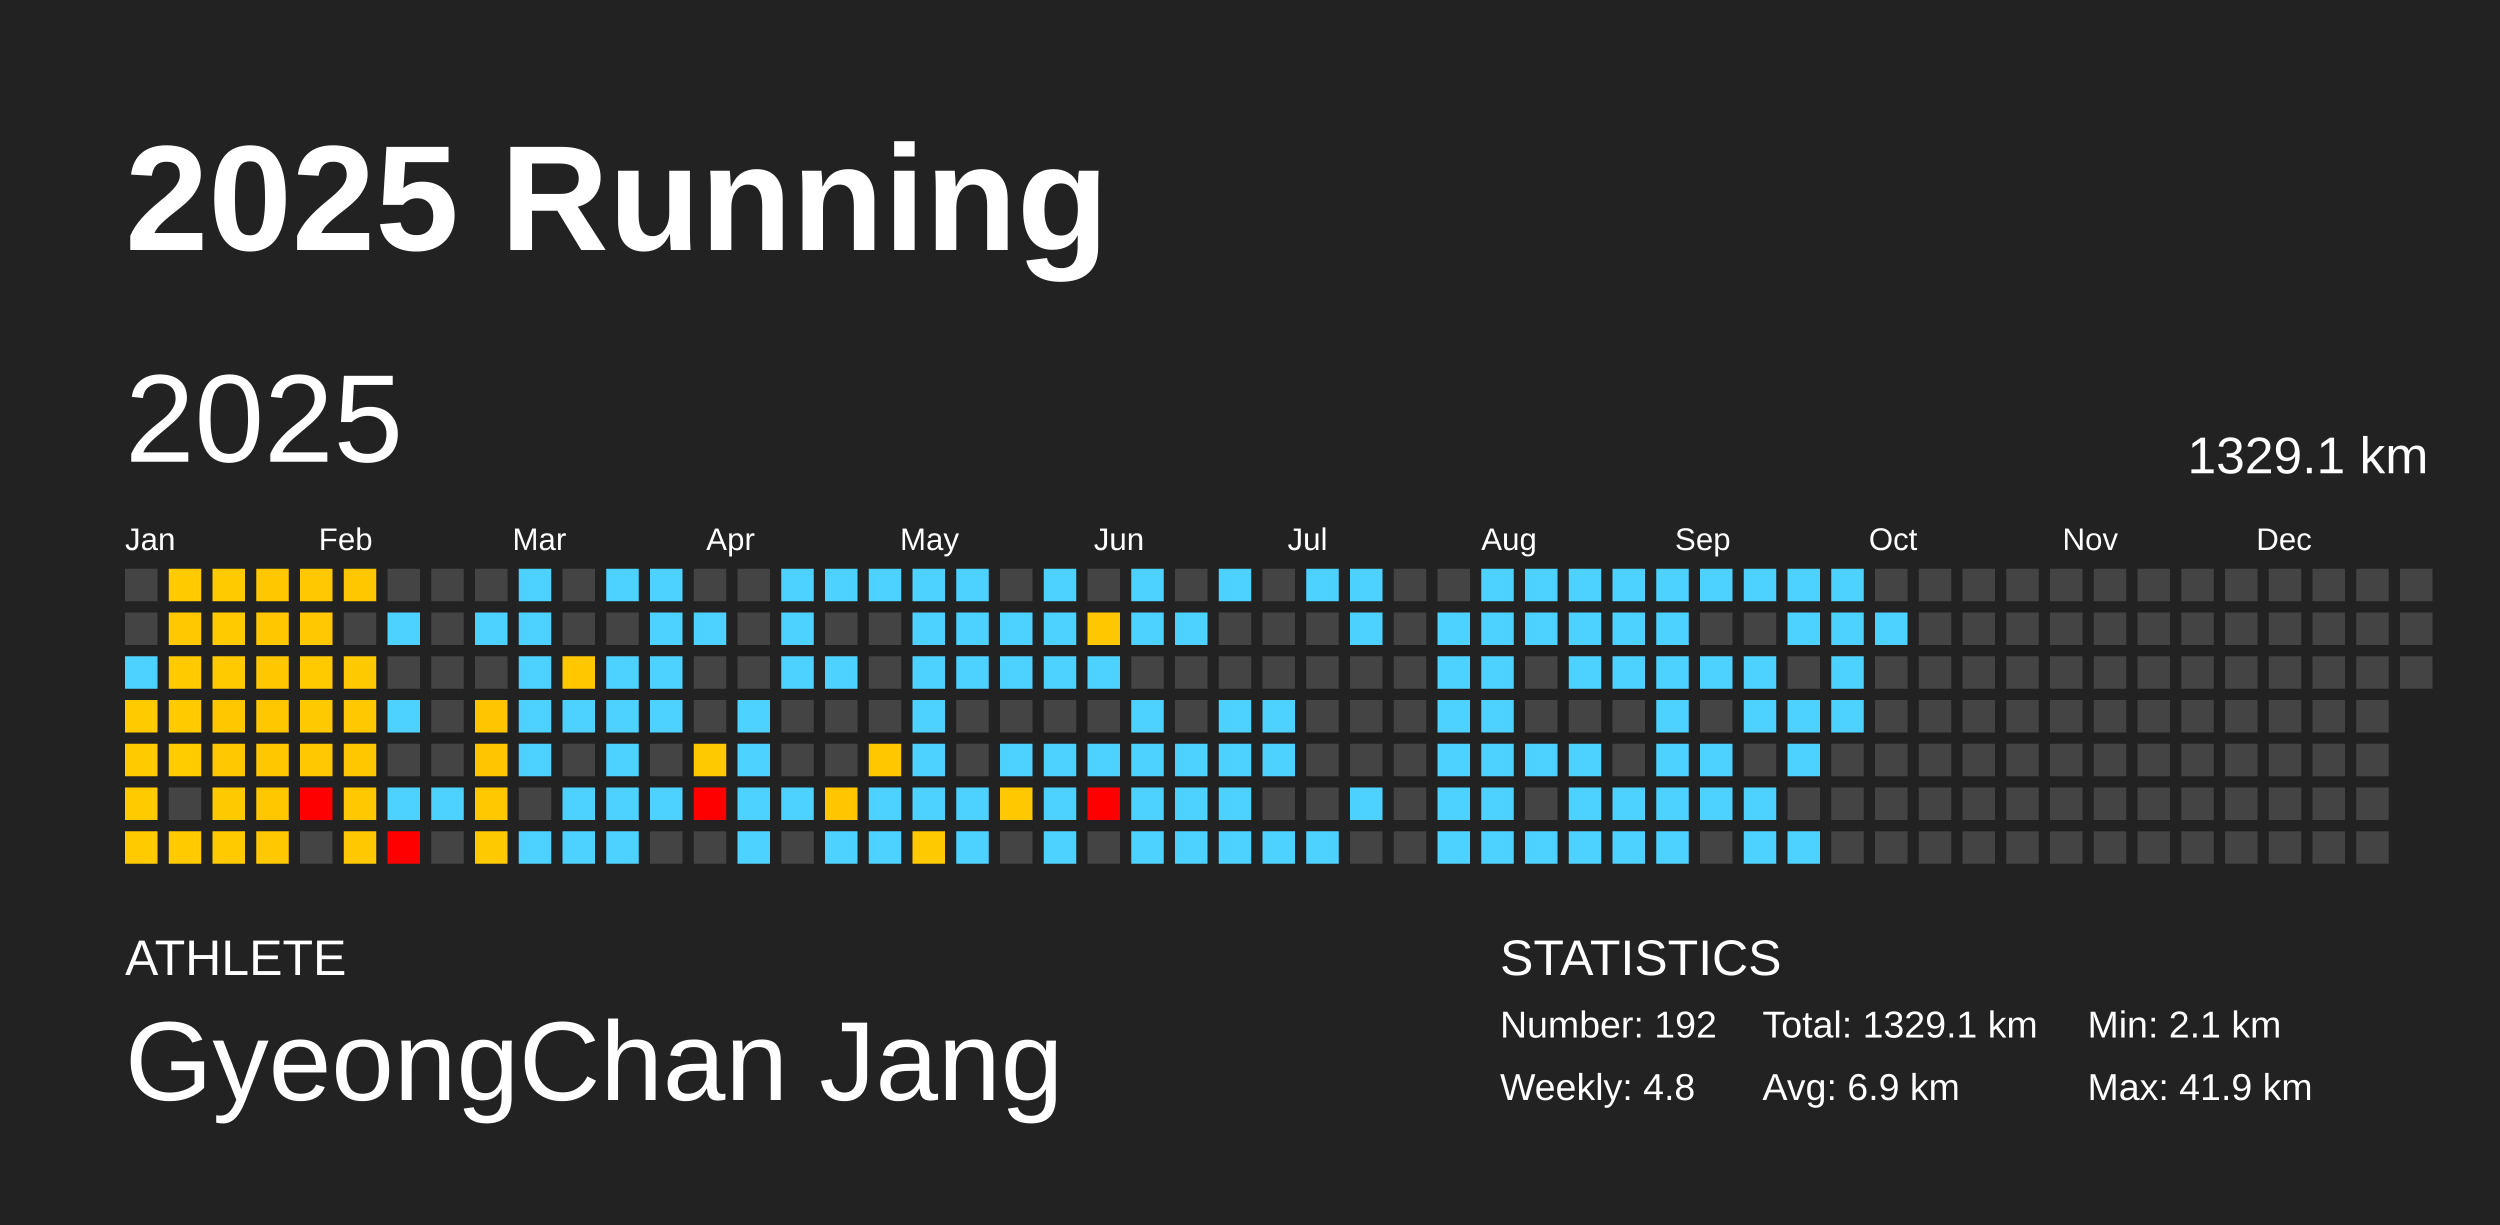
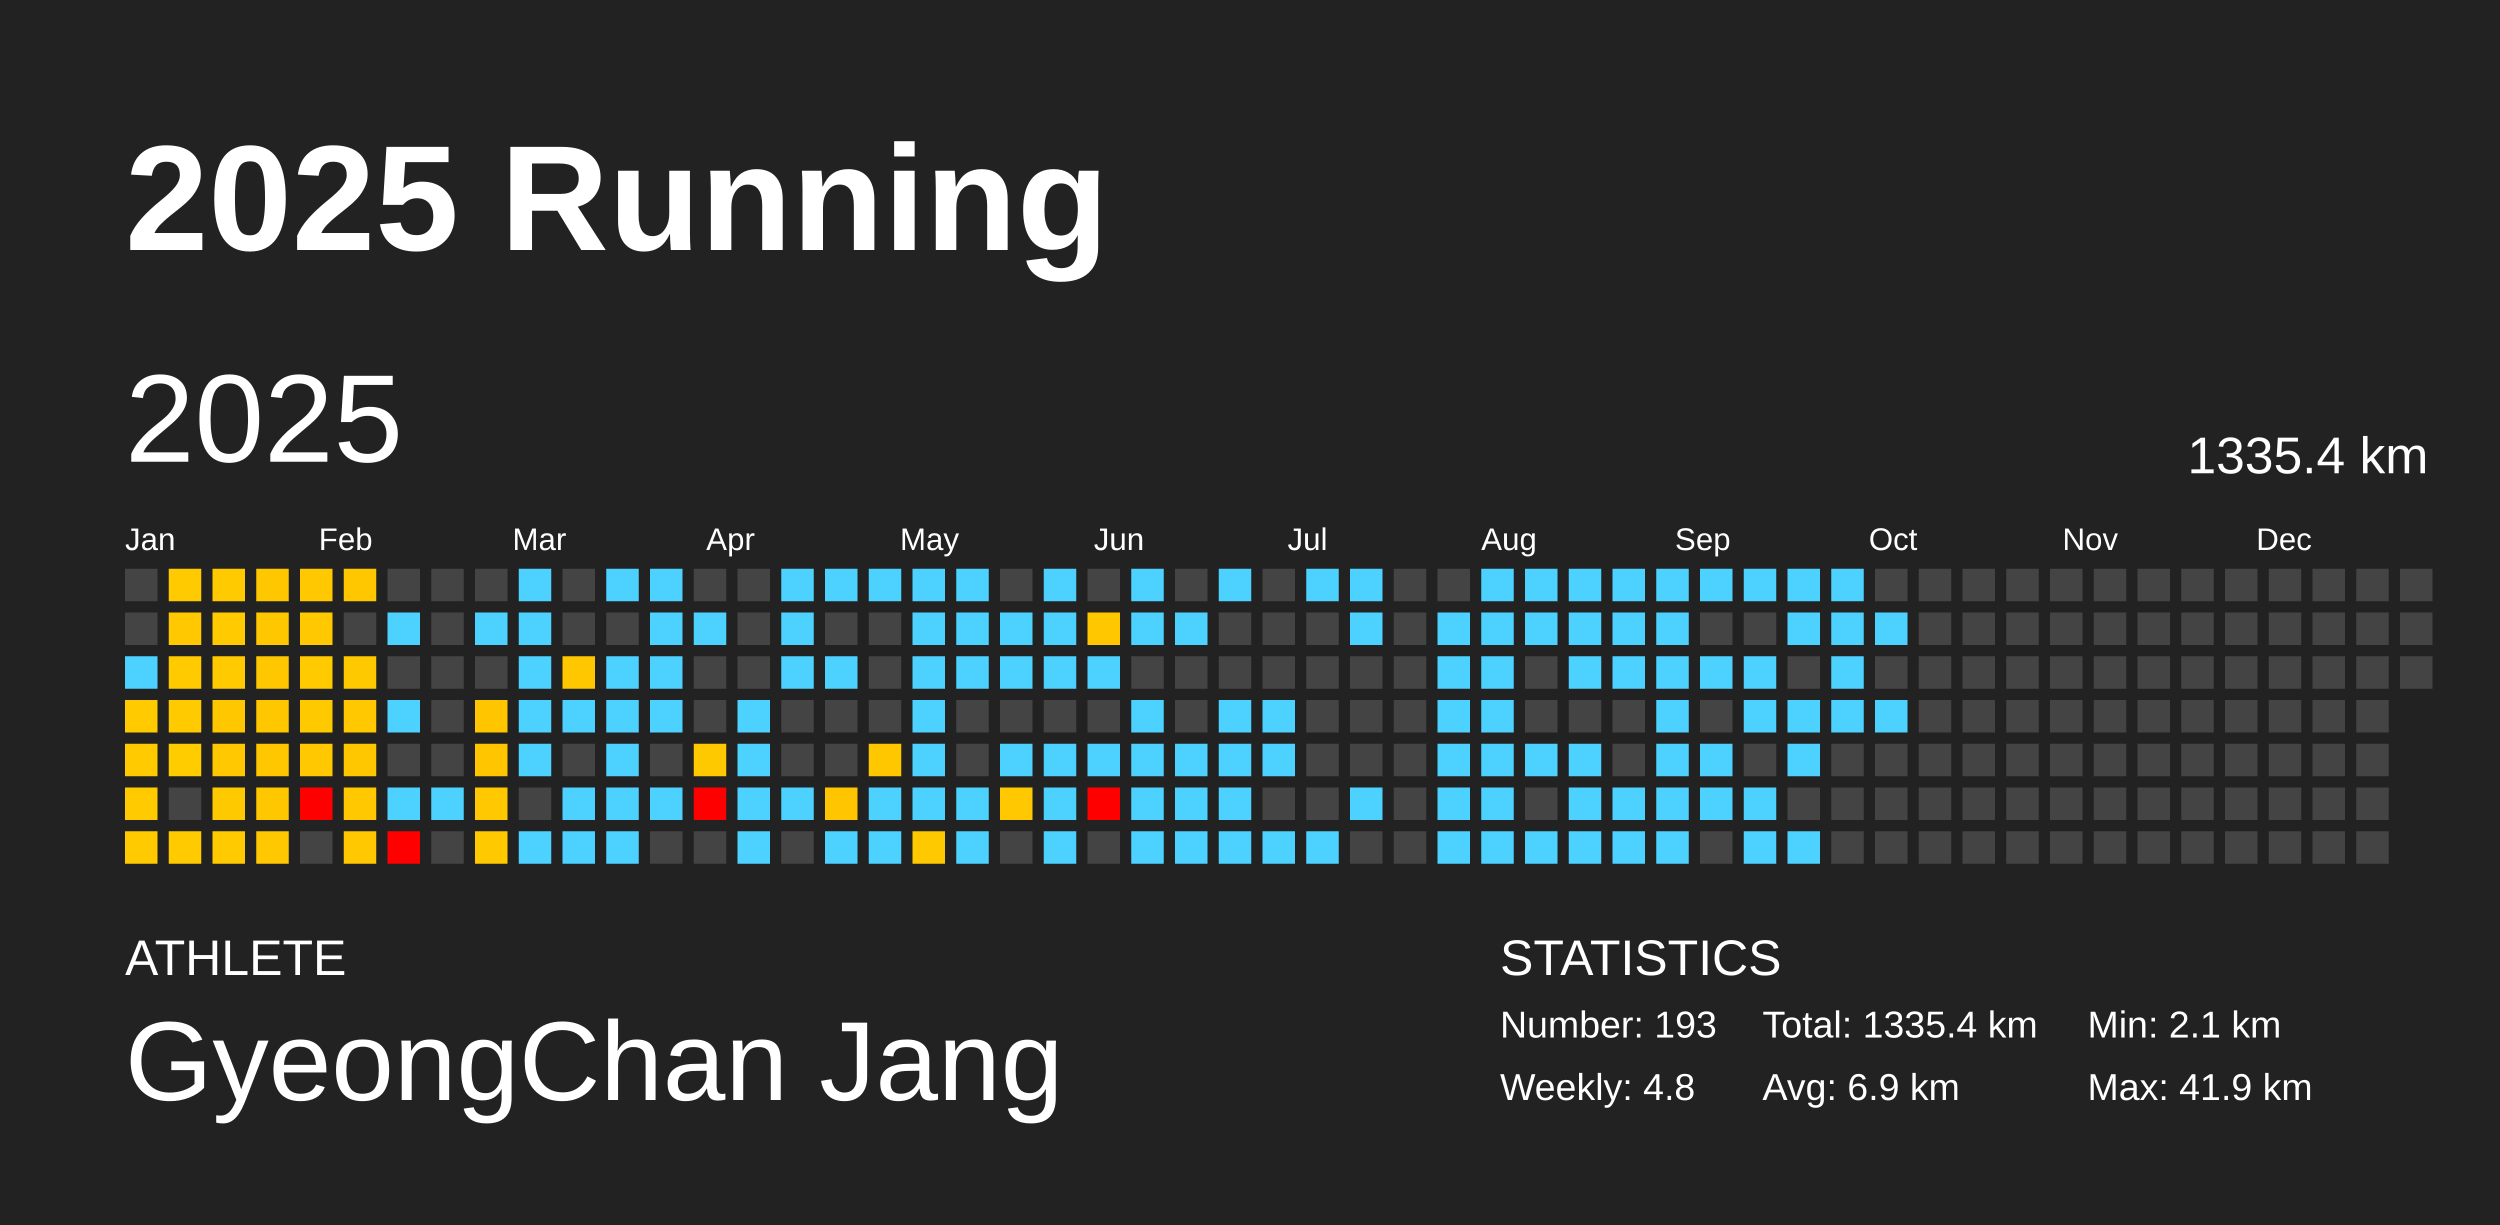
<svg xmlns="http://www.w3.org/2000/svg" baseProfile="full" height="98mm" version="1.1" viewBox="0,0,200,98" width="200mm">
  <defs />
  <rect fill="#222222" height="98" width="200" x="0" y="0" />
  <text fill="#FFFFFF" style="font-size:12px; font-family:Arial; font-weight:bold;" x="10" y="20">2025 Running</text>
  <text fill="#FFFFFF" style="font-size:4px; font-family:Arial" x="10" y="78">ATHLETE</text>
  <text fill="#FFFFFF" style="font-size:9px; font-family:Arial" x="10" y="88">GyeongChan Jang</text>
  <text fill="#FFFFFF" style="font-size:4px; font-family:Arial" x="120" y="78">STATISTICS</text>
-   <text fill="#FFFFFF" style="font-size:3px; font-family:Arial" x="120" y="83">Number: 192</text>
+   <text fill="#FFFFFF" style="font-size:3px; font-family:Arial" x="120" y="83">Number: 193</text>
  <text fill="#FFFFFF" style="font-size:3px; font-family:Arial" x="120" y="88">Weekly: 4.8</text>
-   <text fill="#FFFFFF" style="font-size:3px; font-family:Arial" x="141" y="83">Total: 1329.1 km</text>
+   <text fill="#FFFFFF" style="font-size:3px; font-family:Arial" x="141" y="83">Total: 1335.4 km</text>
  <text fill="#FFFFFF" style="font-size:3px; font-family:Arial" x="141" y="88">Avg: 6.9 km</text>
  <text fill="#FFFFFF" style="font-size:3px; font-family:Arial" x="167" y="83">Min: 2.1 km</text>
  <text fill="#FFFFFF" style="font-size:3px; font-family:Arial" x="167" y="88">Max: 41.9 km</text>
  <text dominant-baseline="hanging" fill="#FFFFFF" style="font-size:10.0px; font-family:Arial;" x="10" y="30">2025</text>
-   <text dominant-baseline="hanging" fill="#FFFFFF" style="font-size:4.125px; font-family:Arial;" x="175" y="35">1329.1 km</text>
+   <text dominant-baseline="hanging" fill="#FFFFFF" style="font-size:4.125px; font-family:Arial;" x="175" y="35">1335.4 km</text>
  <text fill="#FFFFFF" style="font-size:2.5px; font-family:Arial" x="10.0" y="44">Jan</text>
  <text fill="#FFFFFF" style="font-size:2.5px; font-family:Arial" x="25.5" y="44">Feb</text>
  <text fill="#FFFFFF" style="font-size:2.5px; font-family:Arial" x="41.0" y="44">Mar</text>
  <text fill="#FFFFFF" style="font-size:2.5px; font-family:Arial" x="56.5" y="44">Apr</text>
  <text fill="#FFFFFF" style="font-size:2.5px; font-family:Arial" x="72.0" y="44">May</text>
  <text fill="#FFFFFF" style="font-size:2.5px; font-family:Arial" x="87.5" y="44">Jun</text>
  <text fill="#FFFFFF" style="font-size:2.5px; font-family:Arial" x="103.0" y="44">Jul</text>
  <text fill="#FFFFFF" style="font-size:2.5px; font-family:Arial" x="118.5" y="44">Aug</text>
  <text fill="#FFFFFF" style="font-size:2.5px; font-family:Arial" x="134.0" y="44">Sep</text>
  <text fill="#FFFFFF" style="font-size:2.5px; font-family:Arial" x="149.5" y="44">Oct</text>
  <text fill="#FFFFFF" style="font-size:2.5px; font-family:Arial" x="165.0" y="44">Nov</text>
  <text fill="#FFFFFF" style="font-size:2.5px; font-family:Arial" x="180.5" y="44">Dec</text>
  <rect fill="#444444" height="2.6" width="2.6" x="10.0" y="45.5" />
  <rect fill="#444444" height="2.6" width="2.6" x="10.0" y="49.0" />
  <rect fill="#4dd2ff" height="2.6" width="2.6" x="10.0" y="52.5" />
  <rect fill="#ffca00" height="2.6" width="2.6" x="10.0" y="56.0" />
  <rect fill="#ffca00" height="2.6" width="2.6" x="10.0" y="59.5" />
  <rect fill="#ffca00" height="2.6" width="2.6" x="10.0" y="63.0" />
  <rect fill="#ffca00" height="2.6" width="2.6" x="10.0" y="66.5" />
  <rect fill="#ffcb00" height="2.6" width="2.6" x="13.5" y="45.5" />
  <rect fill="#ffc800" height="2.6" width="2.6" x="13.5" y="49.0" />
  <rect fill="#ffcb00" height="2.6" width="2.6" x="13.5" y="52.5" />
  <rect fill="#ffcb00" height="2.6" width="2.6" x="13.5" y="56.0" />
  <rect fill="#ffcc00" height="2.6" width="2.6" x="13.5" y="59.5" />
  <rect fill="#444444" height="2.6" width="2.6" x="13.5" y="63.0" />
  <rect fill="#ffcb00" height="2.6" width="2.6" x="13.5" y="66.5" />
  <rect fill="#ffca00" height="2.6" width="2.6" x="17.0" y="45.5" />
  <rect fill="#ffca00" height="2.6" width="2.6" x="17.0" y="49.0" />
  <rect fill="#ffca00" height="2.6" width="2.6" x="17.0" y="52.5" />
  <rect fill="#ffc700" height="2.6" width="2.6" x="17.0" y="56.0" />
  <rect fill="#ffc800" height="2.6" width="2.6" x="17.0" y="59.5" />
  <rect fill="#ffc900" height="2.6" width="2.6" x="17.0" y="63.0" />
  <rect fill="#ffcb00" height="2.6" width="2.6" x="17.0" y="66.5" />
  <rect fill="#ffc700" height="2.6" width="2.6" x="20.5" y="45.5" />
  <rect fill="#ffc700" height="2.6" width="2.6" x="20.5" y="49.0" />
  <rect fill="#ffc700" height="2.6" width="2.6" x="20.5" y="52.5" />
  <rect fill="#ffc700" height="2.6" width="2.6" x="20.5" y="56.0" />
  <rect fill="#ffc700" height="2.6" width="2.6" x="20.5" y="59.5" />
  <rect fill="#ffc700" height="2.6" width="2.6" x="20.5" y="63.0" />
  <rect fill="#ffc800" height="2.6" width="2.6" x="20.5" y="66.5" />
  <rect fill="#ffc800" height="2.6" width="2.6" x="24.0" y="45.5" />
  <rect fill="#ffc800" height="2.6" width="2.6" x="24.0" y="49.0" />
  <rect fill="#ffca00" height="2.6" width="2.6" x="24.0" y="52.5" />
  <rect fill="#ffc900" height="2.6" width="2.6" x="24.0" y="56.0" />
  <rect fill="#ffc800" height="2.6" width="2.6" x="24.0" y="59.5" />
  <rect fill="red" height="2.6" width="2.6" x="24.0" y="63.0" />
  <rect fill="#444444" height="2.6" width="2.6" x="24.0" y="66.5" />
  <rect fill="#ffc700" height="2.6" width="2.6" x="27.5" y="45.5" />
  <rect fill="#444444" height="2.6" width="2.6" x="27.5" y="49.0" />
  <rect fill="#ffc900" height="2.6" width="2.6" x="27.5" y="52.5" />
  <rect fill="#ffc800" height="2.6" width="2.6" x="27.5" y="56.0" />
  <rect fill="#ffc700" height="2.6" width="2.6" x="27.5" y="59.5" />
  <rect fill="#ffc800" height="2.6" width="2.6" x="27.5" y="63.0" />
  <rect fill="#ffc800" height="2.6" width="2.6" x="27.5" y="66.5" />
  <rect fill="#444444" height="2.6" width="2.6" x="31.0" y="45.5" />
  <rect fill="#4dd2ff" height="2.6" width="2.6" x="31.0" y="49.0" />
  <rect fill="#444444" height="2.6" width="2.6" x="31.0" y="52.5" />
  <rect fill="#4dd2ff" height="2.6" width="2.6" x="31.0" y="56.0" />
  <rect fill="#444444" height="2.6" width="2.6" x="31.0" y="59.5" />
  <rect fill="#4dd2ff" height="2.6" width="2.6" x="31.0" y="63.0" />
  <rect fill="red" height="2.6" width="2.6" x="31.0" y="66.5" />
  <rect fill="#444444" height="2.6" width="2.6" x="34.5" y="45.5" />
  <rect fill="#444444" height="2.6" width="2.6" x="34.5" y="49.0" />
  <rect fill="#444444" height="2.6" width="2.6" x="34.5" y="52.5" />
  <rect fill="#444444" height="2.6" width="2.6" x="34.5" y="56.0" />
  <rect fill="#444444" height="2.6" width="2.6" x="34.5" y="59.5" />
  <rect fill="#4dd2ff" height="2.6" width="2.6" x="34.5" y="63.0" />
  <rect fill="#444444" height="2.6" width="2.6" x="34.5" y="66.5" />
  <rect fill="#444444" height="2.6" width="2.6" x="38.0" y="45.5" />
  <rect fill="#4dd2ff" height="2.6" width="2.6" x="38.0" y="49.0" />
  <rect fill="#444444" height="2.6" width="2.6" x="38.0" y="52.5" />
  <rect fill="#ffc600" height="2.6" width="2.6" x="38.0" y="56.0" />
  <rect fill="#ffc600" height="2.6" width="2.6" x="38.0" y="59.5" />
  <rect fill="#ffc800" height="2.6" width="2.6" x="38.0" y="63.0" />
  <rect fill="#ffc900" height="2.6" width="2.6" x="38.0" y="66.5" />
  <rect fill="#4dd2ff" height="2.6" width="2.6" x="41.5" y="45.5" />
  <rect fill="#4dd2ff" height="2.6" width="2.6" x="41.5" y="49.0" />
  <rect fill="#4dd2ff" height="2.6" width="2.6" x="41.5" y="52.5" />
  <rect fill="#4dd2ff" height="2.6" width="2.6" x="41.5" y="56.0" />
  <rect fill="#4dd2ff" height="2.6" width="2.6" x="41.5" y="59.5" />
  <rect fill="#444444" height="2.6" width="2.6" x="41.5" y="63.0" />
  <rect fill="#4dd2ff" height="2.6" width="2.6" x="41.5" y="66.5" />
  <rect fill="#444444" height="2.6" width="2.6" x="45.0" y="45.5" />
  <rect fill="#444444" height="2.6" width="2.6" x="45.0" y="49.0" />
  <rect fill="#ffc700" height="2.6" width="2.6" x="45.0" y="52.5" />
  <rect fill="#4dd2ff" height="2.6" width="2.6" x="45.0" y="56.0" />
  <rect fill="#444444" height="2.6" width="2.6" x="45.0" y="59.5" />
  <rect fill="#4dd2ff" height="2.6" width="2.6" x="45.0" y="63.0" />
  <rect fill="#4dd2ff" height="2.6" width="2.6" x="45.0" y="66.5" />
  <rect fill="#4dd2ff" height="2.6" width="2.6" x="48.5" y="45.5" />
  <rect fill="#444444" height="2.6" width="2.6" x="48.5" y="49.0" />
  <rect fill="#4dd2ff" height="2.6" width="2.6" x="48.5" y="52.5" />
  <rect fill="#4dd2ff" height="2.6" width="2.6" x="48.5" y="56.0" />
  <rect fill="#4dd2ff" height="2.6" width="2.6" x="48.5" y="59.5" />
  <rect fill="#4dd2ff" height="2.6" width="2.6" x="48.5" y="63.0" />
  <rect fill="#4dd2ff" height="2.6" width="2.6" x="48.5" y="66.5" />
  <rect fill="#4dd2ff" height="2.6" width="2.6" x="52.0" y="45.5" />
  <rect fill="#4dd2ff" height="2.6" width="2.6" x="52.0" y="49.0" />
  <rect fill="#4dd2ff" height="2.6" width="2.6" x="52.0" y="52.5" />
  <rect fill="#4dd2ff" height="2.6" width="2.6" x="52.0" y="56.0" />
  <rect fill="#444444" height="2.6" width="2.6" x="52.0" y="59.5" />
  <rect fill="#4dd2ff" height="2.6" width="2.6" x="52.0" y="63.0" />
  <rect fill="#444444" height="2.6" width="2.6" x="52.0" y="66.5" />
  <rect fill="#444444" height="2.6" width="2.6" x="55.5" y="45.5" />
  <rect fill="#4dd2ff" height="2.6" width="2.6" x="55.5" y="49.0" />
  <rect fill="#444444" height="2.6" width="2.6" x="55.5" y="52.5" />
  <rect fill="#444444" height="2.6" width="2.6" x="55.5" y="56.0" />
  <rect fill="#ffc900" height="2.6" width="2.6" x="55.5" y="59.5" />
  <rect fill="red" height="2.6" width="2.6" x="55.5" y="63.0" />
  <rect fill="#444444" height="2.6" width="2.6" x="55.5" y="66.5" />
  <rect fill="#444444" height="2.6" width="2.6" x="59.0" y="45.5" />
  <rect fill="#444444" height="2.6" width="2.6" x="59.0" y="49.0" />
  <rect fill="#444444" height="2.6" width="2.6" x="59.0" y="52.5" />
  <rect fill="#4dd2ff" height="2.6" width="2.6" x="59.0" y="56.0" />
  <rect fill="#4dd2ff" height="2.6" width="2.6" x="59.0" y="59.5" />
  <rect fill="#4dd2ff" height="2.6" width="2.6" x="59.0" y="63.0" />
  <rect fill="#4dd2ff" height="2.6" width="2.6" x="59.0" y="66.5" />
  <rect fill="#4dd2ff" height="2.6" width="2.6" x="62.5" y="45.5" />
  <rect fill="#4dd2ff" height="2.6" width="2.6" x="62.5" y="49.0" />
  <rect fill="#4dd2ff" height="2.6" width="2.6" x="62.5" y="52.5" />
  <rect fill="#444444" height="2.6" width="2.6" x="62.5" y="56.0" />
  <rect fill="#444444" height="2.6" width="2.6" x="62.5" y="59.5" />
  <rect fill="#4dd2ff" height="2.6" width="2.6" x="62.5" y="63.0" />
  <rect fill="#444444" height="2.6" width="2.6" x="62.5" y="66.5" />
  <rect fill="#4dd2ff" height="2.6" width="2.6" x="66.0" y="45.5" />
  <rect fill="#444444" height="2.6" width="2.6" x="66.0" y="49.0" />
  <rect fill="#4dd2ff" height="2.6" width="2.6" x="66.0" y="52.5" />
  <rect fill="#444444" height="2.6" width="2.6" x="66.0" y="56.0" />
  <rect fill="#444444" height="2.6" width="2.6" x="66.0" y="59.5" />
  <rect fill="#ffc500" height="2.6" width="2.6" x="66.0" y="63.0" />
  <rect fill="#4dd2ff" height="2.6" width="2.6" x="66.0" y="66.5" />
  <rect fill="#4dd2ff" height="2.6" width="2.6" x="69.5" y="45.5" />
  <rect fill="#444444" height="2.6" width="2.6" x="69.5" y="49.0" />
  <rect fill="#444444" height="2.6" width="2.6" x="69.5" y="52.5" />
  <rect fill="#444444" height="2.6" width="2.6" x="69.5" y="56.0" />
  <rect fill="#ffc700" height="2.6" width="2.6" x="69.5" y="59.5" />
  <rect fill="#4dd2ff" height="2.6" width="2.6" x="69.5" y="63.0" />
  <rect fill="#4dd2ff" height="2.6" width="2.6" x="69.5" y="66.5" />
  <rect fill="#4dd2ff" height="2.6" width="2.6" x="73.0" y="45.5" />
  <rect fill="#4dd2ff" height="2.6" width="2.6" x="73.0" y="49.0" />
  <rect fill="#4dd2ff" height="2.6" width="2.6" x="73.0" y="52.5" />
  <rect fill="#4dd2ff" height="2.6" width="2.6" x="73.0" y="56.0" />
  <rect fill="#4dd2ff" height="2.6" width="2.6" x="73.0" y="59.5" />
  <rect fill="#4dd2ff" height="2.6" width="2.6" x="73.0" y="63.0" />
  <rect fill="#ffc900" height="2.6" width="2.6" x="73.0" y="66.5" />
  <rect fill="#4dd2ff" height="2.6" width="2.6" x="76.5" y="45.5" />
  <rect fill="#4dd2ff" height="2.6" width="2.6" x="76.5" y="49.0" />
  <rect fill="#4dd2ff" height="2.6" width="2.6" x="76.5" y="52.5" />
  <rect fill="#444444" height="2.6" width="2.6" x="76.5" y="56.0" />
  <rect fill="#444444" height="2.6" width="2.6" x="76.5" y="59.5" />
  <rect fill="#4dd2ff" height="2.6" width="2.6" x="76.5" y="63.0" />
  <rect fill="#4dd2ff" height="2.6" width="2.6" x="76.5" y="66.5" />
  <rect fill="#444444" height="2.6" width="2.6" x="80.0" y="45.5" />
  <rect fill="#4dd2ff" height="2.6" width="2.6" x="80.0" y="49.0" />
  <rect fill="#4dd2ff" height="2.6" width="2.6" x="80.0" y="52.5" />
  <rect fill="#444444" height="2.6" width="2.6" x="80.0" y="56.0" />
  <rect fill="#4dd2ff" height="2.6" width="2.6" x="80.0" y="59.5" />
  <rect fill="#ffc800" height="2.6" width="2.6" x="80.0" y="63.0" />
  <rect fill="#444444" height="2.6" width="2.6" x="80.0" y="66.5" />
  <rect fill="#4dd2ff" height="2.6" width="2.6" x="83.5" y="45.5" />
  <rect fill="#4dd2ff" height="2.6" width="2.6" x="83.5" y="49.0" />
  <rect fill="#4dd2ff" height="2.6" width="2.6" x="83.5" y="52.5" />
  <rect fill="#444444" height="2.6" width="2.6" x="83.5" y="56.0" />
  <rect fill="#4dd2ff" height="2.6" width="2.6" x="83.5" y="59.5" />
  <rect fill="#4dd2ff" height="2.6" width="2.6" x="83.5" y="63.0" />
  <rect fill="#4dd2ff" height="2.6" width="2.6" x="83.5" y="66.5" />
  <rect fill="#444444" height="2.6" width="2.6" x="87.0" y="45.5" />
  <rect fill="#ffc700" height="2.6" width="2.6" x="87.0" y="49.0" />
  <rect fill="#4dd2ff" height="2.6" width="2.6" x="87.0" y="52.5" />
  <rect fill="#444444" height="2.6" width="2.6" x="87.0" y="56.0" />
  <rect fill="#4dd2ff" height="2.6" width="2.6" x="87.0" y="59.5" />
  <rect fill="red" height="2.6" width="2.6" x="87.0" y="63.0" />
  <rect fill="#444444" height="2.6" width="2.6" x="87.0" y="66.5" />
  <rect fill="#4dd2ff" height="2.6" width="2.6" x="90.5" y="45.5" />
  <rect fill="#4dd2ff" height="2.6" width="2.6" x="90.5" y="49.0" />
  <rect fill="#444444" height="2.6" width="2.6" x="90.5" y="52.5" />
  <rect fill="#4dd2ff" height="2.6" width="2.6" x="90.5" y="56.0" />
  <rect fill="#4dd2ff" height="2.6" width="2.6" x="90.5" y="59.5" />
  <rect fill="#4dd2ff" height="2.6" width="2.6" x="90.5" y="63.0" />
  <rect fill="#4dd2ff" height="2.6" width="2.6" x="90.5" y="66.5" />
  <rect fill="#444444" height="2.6" width="2.6" x="94.0" y="45.5" />
  <rect fill="#4dd2ff" height="2.6" width="2.6" x="94.0" y="49.0" />
  <rect fill="#444444" height="2.6" width="2.6" x="94.0" y="52.5" />
  <rect fill="#444444" height="2.6" width="2.6" x="94.0" y="56.0" />
  <rect fill="#4dd2ff" height="2.6" width="2.6" x="94.0" y="59.5" />
  <rect fill="#4dd2ff" height="2.6" width="2.6" x="94.0" y="63.0" />
  <rect fill="#4dd2ff" height="2.6" width="2.6" x="94.0" y="66.5" />
  <rect fill="#4dd2ff" height="2.6" width="2.6" x="97.5" y="45.5" />
  <rect fill="#444444" height="2.6" width="2.6" x="97.5" y="49.0" />
  <rect fill="#444444" height="2.6" width="2.6" x="97.5" y="52.5" />
  <rect fill="#4dd2ff" height="2.6" width="2.6" x="97.5" y="56.0" />
  <rect fill="#4dd2ff" height="2.6" width="2.6" x="97.5" y="59.5" />
  <rect fill="#4dd2ff" height="2.6" width="2.6" x="97.5" y="63.0" />
  <rect fill="#4dd2ff" height="2.6" width="2.6" x="97.5" y="66.5" />
  <rect fill="#444444" height="2.6" width="2.6" x="101.0" y="45.5" />
  <rect fill="#444444" height="2.6" width="2.6" x="101.0" y="49.0" />
  <rect fill="#444444" height="2.6" width="2.6" x="101.0" y="52.5" />
  <rect fill="#4dd2ff" height="2.6" width="2.6" x="101.0" y="56.0" />
  <rect fill="#4dd2ff" height="2.6" width="2.6" x="101.0" y="59.5" />
  <rect fill="#444444" height="2.6" width="2.6" x="101.0" y="63.0" />
  <rect fill="#4dd2ff" height="2.6" width="2.6" x="101.0" y="66.5" />
  <rect fill="#4dd2ff" height="2.6" width="2.6" x="104.5" y="45.5" />
  <rect fill="#444444" height="2.6" width="2.6" x="104.5" y="49.0" />
  <rect fill="#444444" height="2.6" width="2.6" x="104.5" y="52.5" />
  <rect fill="#444444" height="2.6" width="2.6" x="104.5" y="56.0" />
  <rect fill="#444444" height="2.6" width="2.6" x="104.5" y="59.5" />
  <rect fill="#444444" height="2.6" width="2.6" x="104.5" y="63.0" />
  <rect fill="#4dd2ff" height="2.6" width="2.6" x="104.5" y="66.5" />
  <rect fill="#4dd2ff" height="2.6" width="2.6" x="108.0" y="45.5" />
  <rect fill="#4dd2ff" height="2.6" width="2.6" x="108.0" y="49.0" />
  <rect fill="#444444" height="2.6" width="2.6" x="108.0" y="52.5" />
  <rect fill="#444444" height="2.6" width="2.6" x="108.0" y="56.0" />
  <rect fill="#444444" height="2.6" width="2.6" x="108.0" y="59.5" />
  <rect fill="#4dd2ff" height="2.6" width="2.6" x="108.0" y="63.0" />
  <rect fill="#444444" height="2.6" width="2.6" x="108.0" y="66.5" />
  <rect fill="#444444" height="2.6" width="2.6" x="111.5" y="45.5" />
  <rect fill="#444444" height="2.6" width="2.6" x="111.5" y="49.0" />
  <rect fill="#444444" height="2.6" width="2.6" x="111.5" y="52.5" />
  <rect fill="#444444" height="2.6" width="2.6" x="111.5" y="56.0" />
  <rect fill="#444444" height="2.6" width="2.6" x="111.5" y="59.5" />
  <rect fill="#444444" height="2.6" width="2.6" x="111.5" y="63.0" />
  <rect fill="#444444" height="2.6" width="2.6" x="111.5" y="66.5" />
  <rect fill="#444444" height="2.6" width="2.6" x="115.0" y="45.5" />
  <rect fill="#4dd2ff" height="2.6" width="2.6" x="115.0" y="49.0" />
  <rect fill="#4dd2ff" height="2.6" width="2.6" x="115.0" y="52.5" />
  <rect fill="#4dd2ff" height="2.6" width="2.6" x="115.0" y="56.0" />
  <rect fill="#4dd2ff" height="2.6" width="2.6" x="115.0" y="59.5" />
  <rect fill="#4dd2ff" height="2.6" width="2.6" x="115.0" y="63.0" />
  <rect fill="#4dd2ff" height="2.6" width="2.6" x="115.0" y="66.5" />
  <rect fill="#4dd2ff" height="2.6" width="2.6" x="118.5" y="45.5" />
  <rect fill="#4dd2ff" height="2.6" width="2.6" x="118.5" y="49.0" />
  <rect fill="#4dd2ff" height="2.6" width="2.6" x="118.5" y="52.5" />
  <rect fill="#4dd2ff" height="2.6" width="2.6" x="118.5" y="56.0" />
  <rect fill="#4dd2ff" height="2.6" width="2.6" x="118.5" y="59.5" />
  <rect fill="#4dd2ff" height="2.6" width="2.6" x="118.5" y="63.0" />
  <rect fill="#4dd2ff" height="2.6" width="2.6" x="118.5" y="66.5" />
  <rect fill="#4dd2ff" height="2.6" width="2.6" x="122.0" y="45.5" />
  <rect fill="#4dd2ff" height="2.6" width="2.6" x="122.0" y="49.0" />
  <rect fill="#444444" height="2.6" width="2.6" x="122.0" y="52.5" />
  <rect fill="#444444" height="2.6" width="2.6" x="122.0" y="56.0" />
  <rect fill="#4dd2ff" height="2.6" width="2.6" x="122.0" y="59.5" />
  <rect fill="#444444" height="2.6" width="2.6" x="122.0" y="63.0" />
  <rect fill="#4dd2ff" height="2.6" width="2.6" x="122.0" y="66.5" />
  <rect fill="#4dd2ff" height="2.6" width="2.6" x="125.5" y="45.5" />
  <rect fill="#4dd2ff" height="2.6" width="2.6" x="125.5" y="49.0" />
  <rect fill="#4dd2ff" height="2.6" width="2.6" x="125.5" y="52.5" />
  <rect fill="#444444" height="2.6" width="2.6" x="125.5" y="56.0" />
  <rect fill="#4dd2ff" height="2.6" width="2.6" x="125.5" y="59.5" />
  <rect fill="#4dd2ff" height="2.6" width="2.6" x="125.5" y="63.0" />
  <rect fill="#4dd2ff" height="2.6" width="2.6" x="125.5" y="66.5" />
  <rect fill="#4dd2ff" height="2.6" width="2.6" x="129.0" y="45.5" />
  <rect fill="#4dd2ff" height="2.6" width="2.6" x="129.0" y="49.0" />
  <rect fill="#4dd2ff" height="2.6" width="2.6" x="129.0" y="52.5" />
  <rect fill="#444444" height="2.6" width="2.6" x="129.0" y="56.0" />
  <rect fill="#444444" height="2.6" width="2.6" x="129.0" y="59.5" />
  <rect fill="#4dd2ff" height="2.6" width="2.6" x="129.0" y="63.0" />
  <rect fill="#4dd2ff" height="2.6" width="2.6" x="129.0" y="66.5" />
  <rect fill="#4dd2ff" height="2.6" width="2.6" x="132.5" y="45.5" />
  <rect fill="#4dd2ff" height="2.6" width="2.6" x="132.5" y="49.0" />
  <rect fill="#4dd2ff" height="2.6" width="2.6" x="132.5" y="52.5" />
  <rect fill="#4dd2ff" height="2.6" width="2.6" x="132.5" y="56.0" />
  <rect fill="#4dd2ff" height="2.6" width="2.6" x="132.5" y="59.5" />
  <rect fill="#4dd2ff" height="2.6" width="2.6" x="132.5" y="63.0" />
  <rect fill="#4dd2ff" height="2.6" width="2.6" x="132.5" y="66.5" />
  <rect fill="#4dd2ff" height="2.6" width="2.6" x="136.0" y="45.5" />
  <rect fill="#444444" height="2.6" width="2.6" x="136.0" y="49.0" />
  <rect fill="#4dd2ff" height="2.6" width="2.6" x="136.0" y="52.5" />
  <rect fill="#444444" height="2.6" width="2.6" x="136.0" y="56.0" />
  <rect fill="#4dd2ff" height="2.6" width="2.6" x="136.0" y="59.5" />
  <rect fill="#4dd2ff" height="2.6" width="2.6" x="136.0" y="63.0" />
  <rect fill="#444444" height="2.6" width="2.6" x="136.0" y="66.5" />
  <rect fill="#4dd2ff" height="2.6" width="2.6" x="139.5" y="45.5" />
  <rect fill="#444444" height="2.6" width="2.6" x="139.5" y="49.0" />
  <rect fill="#4dd2ff" height="2.6" width="2.6" x="139.5" y="52.5" />
  <rect fill="#4dd2ff" height="2.6" width="2.6" x="139.5" y="56.0" />
  <rect fill="#444444" height="2.6" width="2.6" x="139.5" y="59.5" />
  <rect fill="#4dd2ff" height="2.6" width="2.6" x="139.5" y="63.0" />
  <rect fill="#4dd2ff" height="2.6" width="2.6" x="139.5" y="66.5" />
  <rect fill="#4dd2ff" height="2.6" width="2.6" x="143.0" y="45.5" />
  <rect fill="#4dd2ff" height="2.6" width="2.6" x="143.0" y="49.0" />
  <rect fill="#444444" height="2.6" width="2.6" x="143.0" y="52.5" />
  <rect fill="#4dd2ff" height="2.6" width="2.6" x="143.0" y="56.0" />
  <rect fill="#4dd2ff" height="2.6" width="2.6" x="143.0" y="59.5" />
  <rect fill="#444444" height="2.6" width="2.6" x="143.0" y="63.0" />
  <rect fill="#4dd2ff" height="2.6" width="2.6" x="143.0" y="66.5" />
  <rect fill="#4dd2ff" height="2.6" width="2.6" x="146.5" y="45.5" />
  <rect fill="#4dd2ff" height="2.6" width="2.6" x="146.5" y="49.0" />
  <rect fill="#4dd2ff" height="2.6" width="2.6" x="146.5" y="52.5" />
  <rect fill="#4dd2ff" height="2.6" width="2.6" x="146.5" y="56.0" />
  <rect fill="#444444" height="2.6" width="2.6" x="146.5" y="59.5" />
  <rect fill="#444444" height="2.6" width="2.6" x="146.5" y="63.0" />
  <rect fill="#444444" height="2.6" width="2.6" x="146.5" y="66.5" />
  <rect fill="#444444" height="2.6" width="2.6" x="150.0" y="45.5" />
  <rect fill="#4dd2ff" height="2.6" width="2.6" x="150.0" y="49.0" />
  <rect fill="#444444" height="2.6" width="2.6" x="150.0" y="52.5" />
-   <rect fill="#444444" height="2.6" width="2.6" x="150.0" y="56.0" />
+   <rect fill="#4dd2ff" height="2.6" width="2.6" x="150.0" y="56.0" />
  <rect fill="#444444" height="2.6" width="2.6" x="150.0" y="59.5" />
  <rect fill="#444444" height="2.6" width="2.6" x="150.0" y="63.0" />
  <rect fill="#444444" height="2.6" width="2.6" x="150.0" y="66.5" />
  <rect fill="#444444" height="2.6" width="2.6" x="153.5" y="45.5" />
  <rect fill="#444444" height="2.6" width="2.6" x="153.5" y="49.0" />
  <rect fill="#444444" height="2.6" width="2.6" x="153.5" y="52.5" />
  <rect fill="#444444" height="2.6" width="2.6" x="153.5" y="56.0" />
  <rect fill="#444444" height="2.6" width="2.6" x="153.5" y="59.5" />
  <rect fill="#444444" height="2.6" width="2.6" x="153.5" y="63.0" />
  <rect fill="#444444" height="2.6" width="2.6" x="153.5" y="66.5" />
  <rect fill="#444444" height="2.6" width="2.6" x="157.0" y="45.5" />
  <rect fill="#444444" height="2.6" width="2.6" x="157.0" y="49.0" />
  <rect fill="#444444" height="2.6" width="2.6" x="157.0" y="52.5" />
  <rect fill="#444444" height="2.6" width="2.6" x="157.0" y="56.0" />
  <rect fill="#444444" height="2.6" width="2.6" x="157.0" y="59.5" />
  <rect fill="#444444" height="2.6" width="2.6" x="157.0" y="63.0" />
  <rect fill="#444444" height="2.6" width="2.6" x="157.0" y="66.5" />
  <rect fill="#444444" height="2.6" width="2.6" x="160.5" y="45.5" />
  <rect fill="#444444" height="2.6" width="2.6" x="160.5" y="49.0" />
  <rect fill="#444444" height="2.6" width="2.6" x="160.5" y="52.5" />
  <rect fill="#444444" height="2.6" width="2.6" x="160.5" y="56.0" />
  <rect fill="#444444" height="2.6" width="2.6" x="160.5" y="59.5" />
  <rect fill="#444444" height="2.6" width="2.6" x="160.5" y="63.0" />
  <rect fill="#444444" height="2.6" width="2.6" x="160.5" y="66.5" />
  <rect fill="#444444" height="2.6" width="2.6" x="164.0" y="45.5" />
  <rect fill="#444444" height="2.6" width="2.6" x="164.0" y="49.0" />
  <rect fill="#444444" height="2.6" width="2.6" x="164.0" y="52.5" />
  <rect fill="#444444" height="2.6" width="2.6" x="164.0" y="56.0" />
  <rect fill="#444444" height="2.6" width="2.6" x="164.0" y="59.5" />
  <rect fill="#444444" height="2.6" width="2.6" x="164.0" y="63.0" />
  <rect fill="#444444" height="2.6" width="2.6" x="164.0" y="66.5" />
  <rect fill="#444444" height="2.6" width="2.6" x="167.5" y="45.5" />
  <rect fill="#444444" height="2.6" width="2.6" x="167.5" y="49.0" />
  <rect fill="#444444" height="2.6" width="2.6" x="167.5" y="52.5" />
  <rect fill="#444444" height="2.6" width="2.6" x="167.5" y="56.0" />
  <rect fill="#444444" height="2.6" width="2.6" x="167.5" y="59.5" />
  <rect fill="#444444" height="2.6" width="2.6" x="167.5" y="63.0" />
  <rect fill="#444444" height="2.6" width="2.6" x="167.5" y="66.5" />
  <rect fill="#444444" height="2.6" width="2.6" x="171.0" y="45.5" />
  <rect fill="#444444" height="2.6" width="2.6" x="171.0" y="49.0" />
  <rect fill="#444444" height="2.6" width="2.6" x="171.0" y="52.5" />
  <rect fill="#444444" height="2.6" width="2.6" x="171.0" y="56.0" />
  <rect fill="#444444" height="2.6" width="2.6" x="171.0" y="59.5" />
  <rect fill="#444444" height="2.6" width="2.6" x="171.0" y="63.0" />
  <rect fill="#444444" height="2.6" width="2.6" x="171.0" y="66.5" />
  <rect fill="#444444" height="2.6" width="2.6" x="174.5" y="45.5" />
  <rect fill="#444444" height="2.6" width="2.6" x="174.5" y="49.0" />
  <rect fill="#444444" height="2.6" width="2.6" x="174.5" y="52.5" />
  <rect fill="#444444" height="2.6" width="2.6" x="174.5" y="56.0" />
  <rect fill="#444444" height="2.6" width="2.6" x="174.5" y="59.5" />
  <rect fill="#444444" height="2.6" width="2.6" x="174.5" y="63.0" />
  <rect fill="#444444" height="2.6" width="2.6" x="174.5" y="66.5" />
  <rect fill="#444444" height="2.6" width="2.6" x="178.0" y="45.5" />
  <rect fill="#444444" height="2.6" width="2.6" x="178.0" y="49.0" />
  <rect fill="#444444" height="2.6" width="2.6" x="178.0" y="52.5" />
  <rect fill="#444444" height="2.6" width="2.6" x="178.0" y="56.0" />
  <rect fill="#444444" height="2.6" width="2.6" x="178.0" y="59.5" />
  <rect fill="#444444" height="2.6" width="2.6" x="178.0" y="63.0" />
  <rect fill="#444444" height="2.6" width="2.6" x="178.0" y="66.5" />
  <rect fill="#444444" height="2.6" width="2.6" x="181.5" y="45.5" />
  <rect fill="#444444" height="2.6" width="2.6" x="181.5" y="49.0" />
  <rect fill="#444444" height="2.6" width="2.6" x="181.5" y="52.5" />
  <rect fill="#444444" height="2.6" width="2.6" x="181.5" y="56.0" />
  <rect fill="#444444" height="2.6" width="2.6" x="181.5" y="59.5" />
  <rect fill="#444444" height="2.6" width="2.6" x="181.5" y="63.0" />
  <rect fill="#444444" height="2.6" width="2.6" x="181.5" y="66.5" />
  <rect fill="#444444" height="2.6" width="2.6" x="185.0" y="45.5" />
  <rect fill="#444444" height="2.6" width="2.6" x="185.0" y="49.0" />
  <rect fill="#444444" height="2.6" width="2.6" x="185.0" y="52.5" />
  <rect fill="#444444" height="2.6" width="2.6" x="185.0" y="56.0" />
  <rect fill="#444444" height="2.6" width="2.6" x="185.0" y="59.5" />
  <rect fill="#444444" height="2.6" width="2.6" x="185.0" y="63.0" />
  <rect fill="#444444" height="2.6" width="2.6" x="185.0" y="66.5" />
  <rect fill="#444444" height="2.6" width="2.6" x="188.5" y="45.5" />
  <rect fill="#444444" height="2.6" width="2.6" x="188.5" y="49.0" />
  <rect fill="#444444" height="2.6" width="2.6" x="188.5" y="52.5" />
  <rect fill="#444444" height="2.6" width="2.6" x="188.5" y="56.0" />
  <rect fill="#444444" height="2.6" width="2.6" x="188.5" y="59.5" />
  <rect fill="#444444" height="2.6" width="2.6" x="188.5" y="63.0" />
  <rect fill="#444444" height="2.6" width="2.6" x="188.5" y="66.5" />
  <rect fill="#444444" height="2.6" width="2.6" x="192.0" y="45.5" />
  <rect fill="#444444" height="2.6" width="2.6" x="192.0" y="49.0" />
  <rect fill="#444444" height="2.6" width="2.6" x="192.0" y="52.5" />
</svg>
